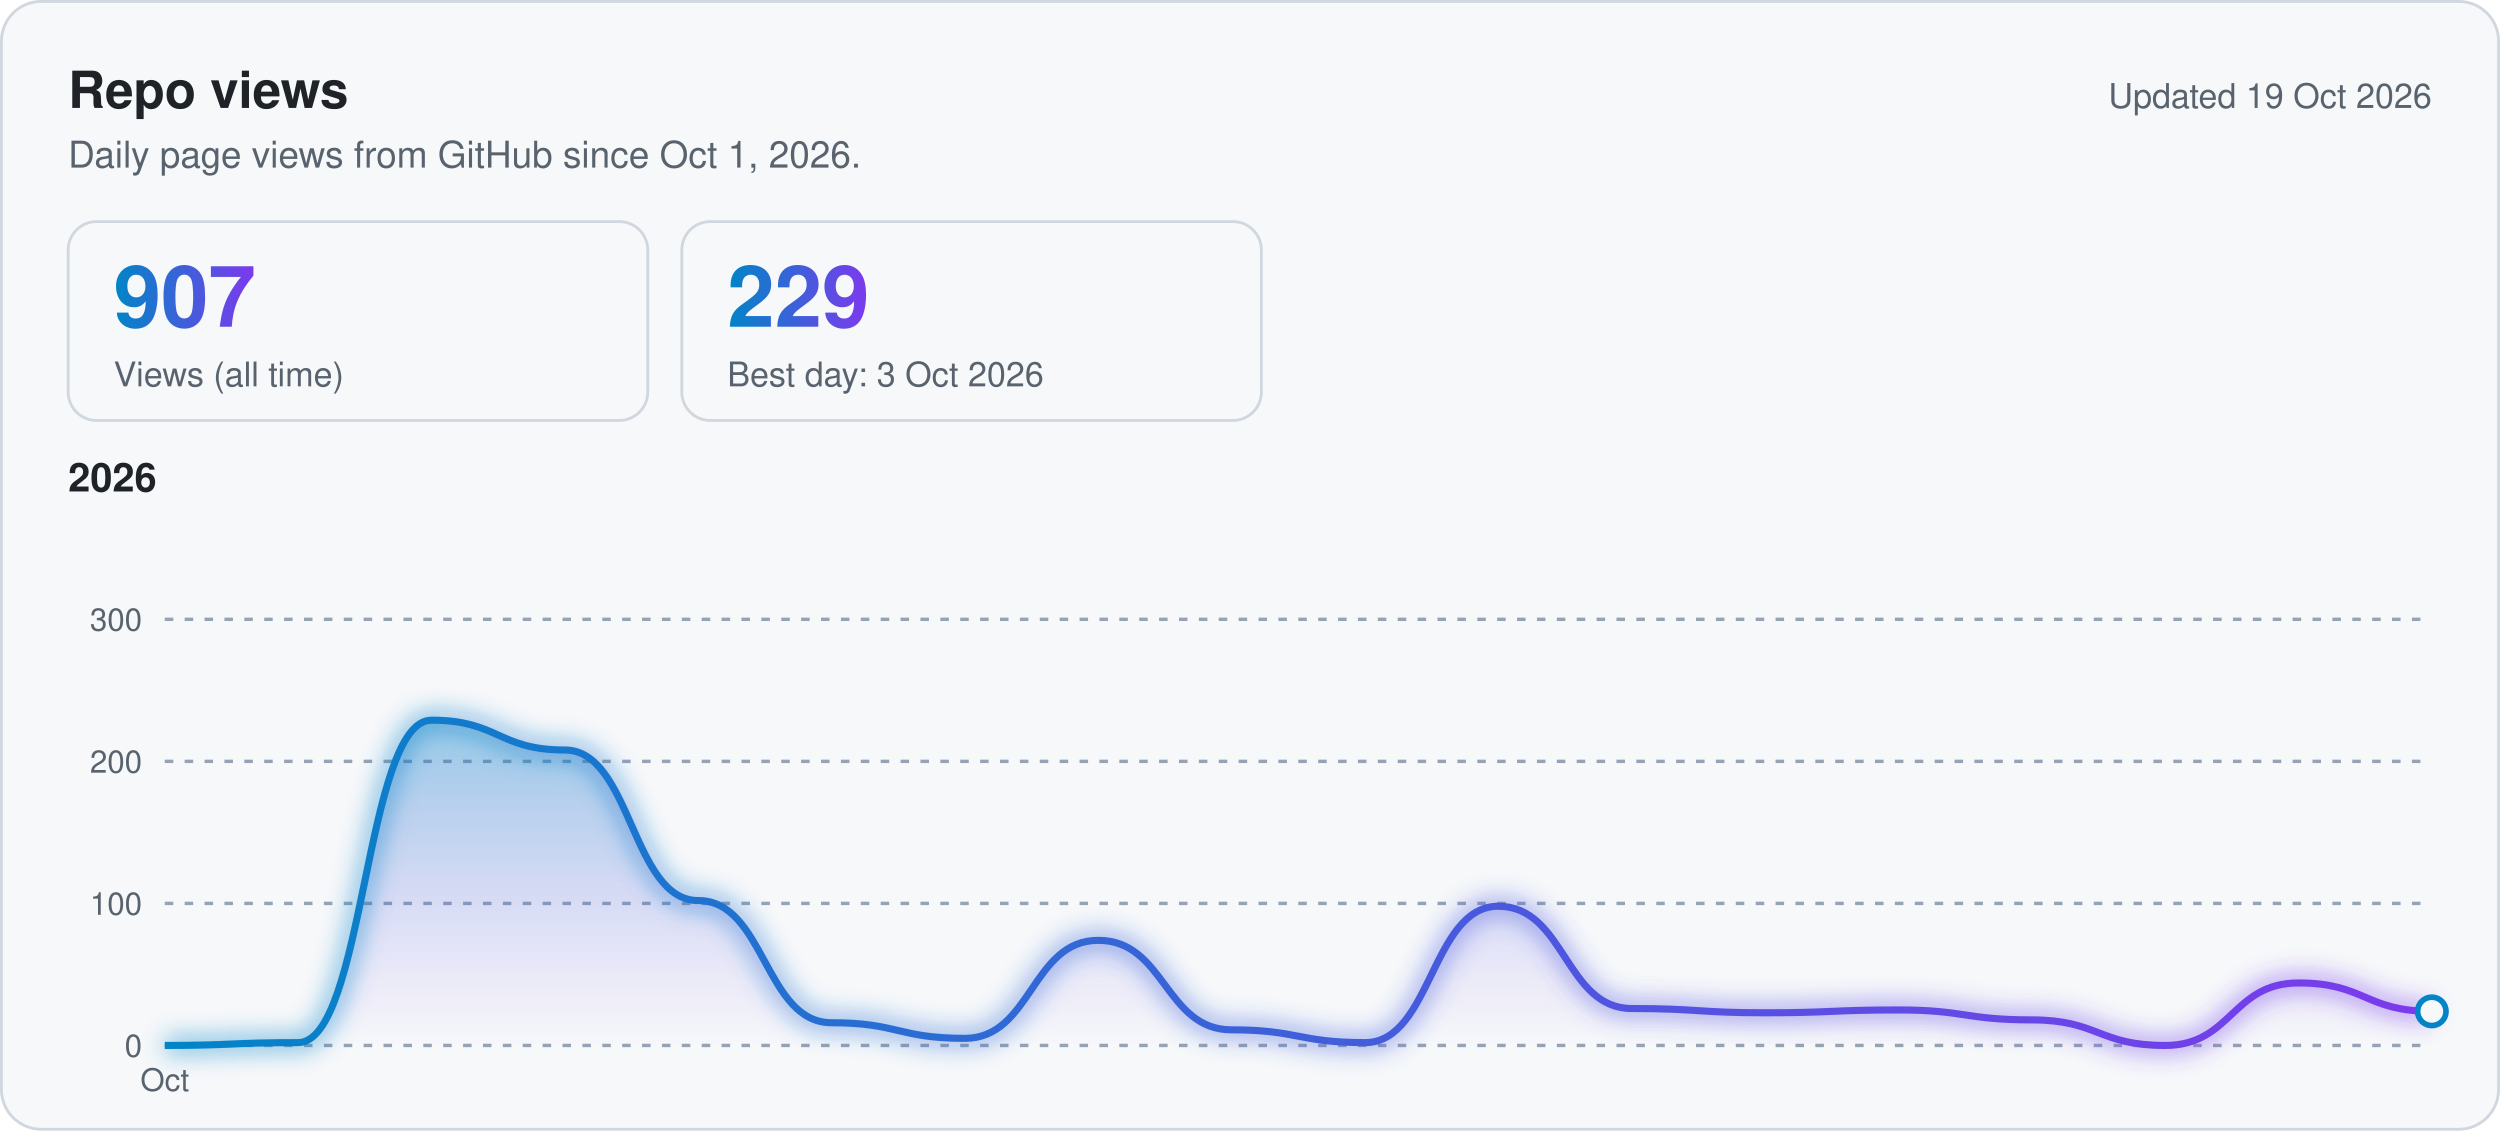
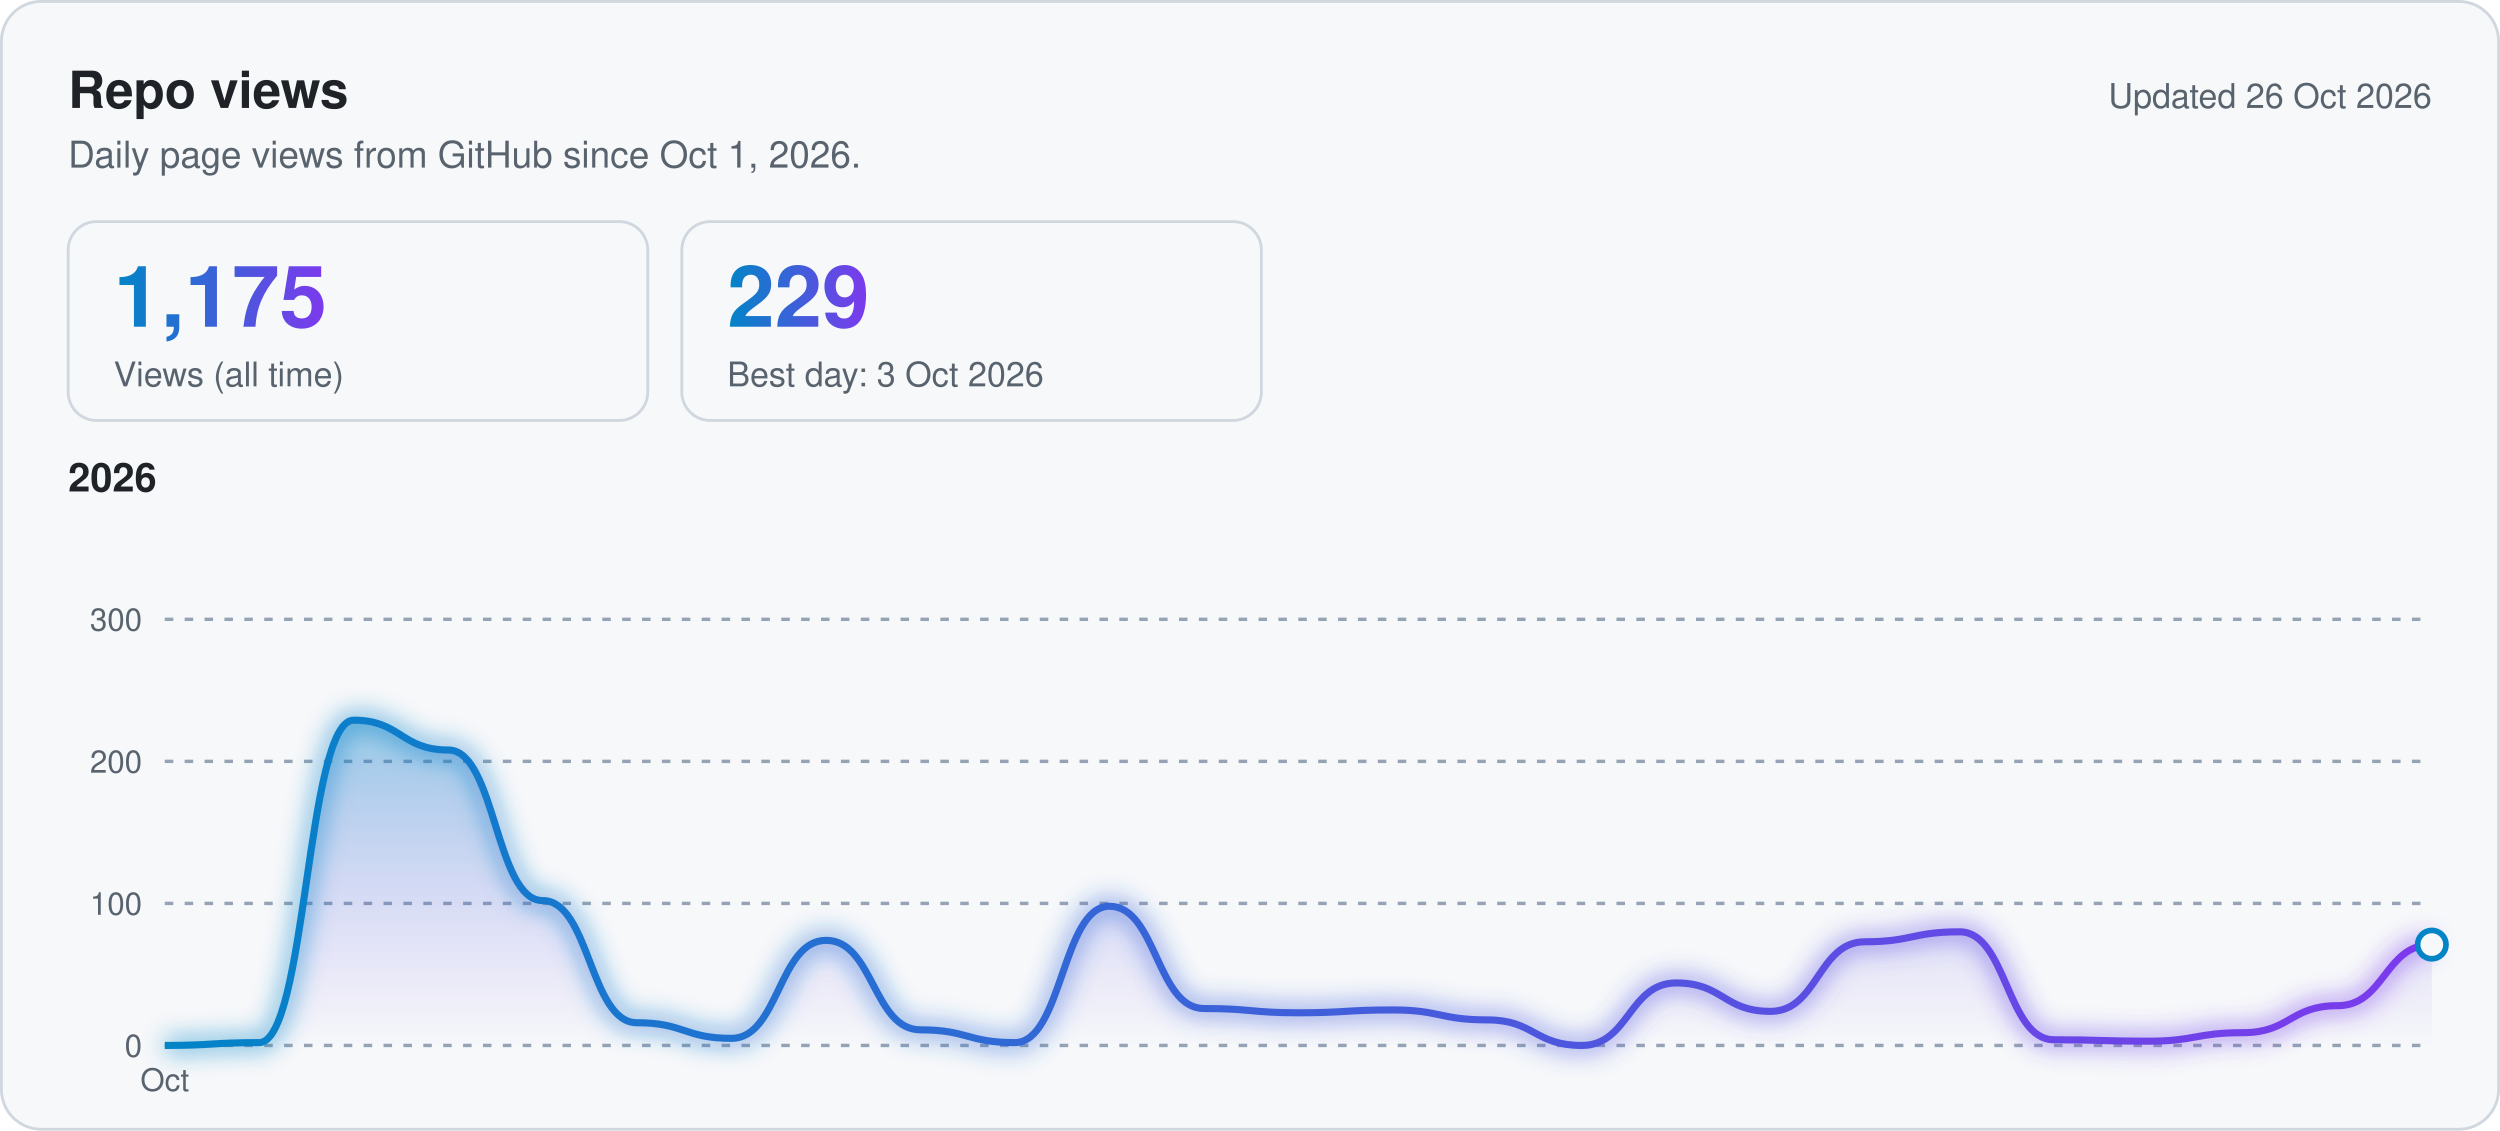
<svg xmlns="http://www.w3.org/2000/svg" viewBox="0 0 880 398" width="880" height="398" role="img" aria-label="Repo views" font-family="'Segoe UI', system-ui, -apple-system, Helvetica, Arial, sans-serif">
  <style>@keyframes draw{from{stroke-dasharray:1;stroke-dashoffset:1}to{stroke-dasharray:1;stroke-dashoffset:0}}@keyframes fade{from{opacity:0}}.ln,.gw{animation:draw 2.2s ease-out .2s backwards}.fd{animation:fade 1.4s ease 1.2s backwards}@media (prefers-reduced-motion:reduce){.lwv{display:none}}@media (prefers-reduced-motion:reduce){*{animation:none!important}}</style>
  <defs>
    <linearGradient id="lg" x1="0" x2="1">
      <stop offset="0" stop-color="#0284c7" />
      <stop offset="1" stop-color="#7c3aed" />
    </linearGradient>
    <linearGradient id="ag" x1="0" x2="0" y1="0" y2="1">
      <stop offset="0" stop-color="#0284c7" stop-opacity=".4" />
      <stop offset="1" stop-color="#7c3aed" stop-opacity="0" />
    </linearGradient>
    <filter id="gw" x="-5%" y="-30%" width="110%" height="160%">
      <feGaussianBlur stdDeviation="4" />
    </filter>
    <linearGradient id="wv0" gradientUnits="userSpaceOnUse" x1="0" y1="0" x2="880" y2="0" gradientTransform="translate(-20,0)">
      <stop offset="0" stop-color="#fff" stop-opacity="0" />
      <stop offset=".04" stop-color="#fff" stop-opacity="0" />
      <stop offset=".08" stop-color="#fff" stop-opacity="1" />
      <stop offset=".086" stop-color="#fff" stop-opacity="0" />
      <stop offset="1" stop-color="#fff" stop-opacity="0" />
      <animateTransform attributeName="gradientTransform" type="translate" values="-20 0;825 0" keyTimes="0;1" dur="8s" begin="2.4s" repeatCount="indefinite" />
    </linearGradient>
  </defs>
  <rect x=".5" y=".5" width="879" height="397" rx="14" fill="#f6f8fa" stroke="#d0d7de" />
  <text x="24" y="38" font-size="18" font-weight="700" fill="#1f2328">Repo views</text>
  <text x="24" y="59" font-size="13" fill="#59636e">Daily page views from GitHub since Oct 1, 2026.</text>
-   <text x="856" y="38" font-size="12" fill="#59636e" text-anchor="end">Updated 19 Oct 2026</text>
+   <text x="856" y="38" font-size="12" fill="#59636e" text-anchor="end">Updated 26 Oct 2026</text>
  <rect x="24" y="78" width="204" height="70" rx="10" fill="none" stroke="#d0d7de" />
-   <text x="40" y="115" font-size="30" font-weight="700" fill="url(#lg)">907</text>
+   <text x="40" y="115" font-size="30" font-weight="700" fill="url(#lg)">1,175</text>
  <text x="40" y="136" font-size="12" fill="#59636e">Views (all time)</text>
  <rect x="240" y="78" width="204" height="70" rx="10" fill="none" stroke="#d0d7de" />
  <text x="256" y="115" font-size="30" font-weight="700" fill="url(#lg)">229</text>
  <text x="256" y="136" font-size="12" fill="#59636e">Best day: 3 Oct 2026</text>
  <text x="24" y="173" font-size="14" font-weight="700" fill="#1f2328">2026</text>
  <line x1="58" x2="856" y1="368.0" y2="368.0" stroke="#95a3b5" stroke-width="1.2" stroke-dasharray="3 4" />
  <text x="50" y="372.0" font-size="11" fill="#59636e" text-anchor="end">0</text>
  <line x1="58" x2="856" y1="318.0" y2="318.0" stroke="#95a3b5" stroke-width="1.2" stroke-dasharray="3 4" />
  <text x="50" y="322.0" font-size="11" fill="#59636e" text-anchor="end">100</text>
  <line x1="58" x2="856" y1="268.0" y2="268.0" stroke="#95a3b5" stroke-width="1.2" stroke-dasharray="3 4" />
  <text x="50" y="272.0" font-size="11" fill="#59636e" text-anchor="end">200</text>
  <line x1="58" x2="856" y1="218.0" y2="218.0" stroke="#95a3b5" stroke-width="1.2" stroke-dasharray="3 4" />
  <text x="50" y="222.0" font-size="11" fill="#59636e" text-anchor="end">300</text>
  <text x="58.0" y="384" font-size="11" fill="#59636e" text-anchor="middle">Oct</text>
-   <path class="fd" d="M58.0,368.0C81.5,368.0 81.5,367.0 104.9,367.0C128.4,367.0 128.4,253.5 151.9,253.5C175.4,253.5 175.4,264.0 198.8,264.0C222.3,264.0 222.3,317.0 245.8,317.0C269.2,317.0 269.2,360.0 292.7,360.0C316.2,360.0 316.2,365.5 339.6,365.5C363.1,365.5 363.1,331.0 386.6,331.0C410.1,331.0 410.1,362.5 433.5,362.5C457.0,362.5 457.0,367.0 480.5,367.0C503.9,367.0 503.9,319.0 527.4,319.0C550.9,319.0 550.9,355.0 574.4,355.0C597.8,355.0 597.8,356.5 621.3,356.5C644.8,356.5 644.8,355.5 668.2,355.5C691.7,355.5 691.7,359.0 715.2,359.0C738.6,359.0 738.6,368.0 762.1,368.0C785.6,368.0 785.6,346.0 809.1,346.0C832.5,346.0 832.5,356.0 856.0,356.0L856.0,368.0L58.0,368.0Z" fill="url(#ag)" style="animation-delay:1.20s" />
-   <path class="gw" d="M58.0,368.0C81.5,368.0 81.5,367.0 104.9,367.0C128.4,367.0 128.4,253.5 151.9,253.5C175.4,253.5 175.4,264.0 198.8,264.0C222.3,264.0 222.3,317.0 245.8,317.0C269.2,317.0 269.2,360.0 292.7,360.0C316.2,360.0 316.2,365.5 339.6,365.5C363.1,365.5 363.1,331.0 386.6,331.0C410.1,331.0 410.1,362.5 433.5,362.5C457.0,362.5 457.0,367.0 480.5,367.0C503.9,367.0 503.9,319.0 527.4,319.0C550.9,319.0 550.9,355.0 574.4,355.0C597.8,355.0 597.8,356.5 621.3,356.5C644.8,356.5 644.8,355.5 668.2,355.5C691.7,355.5 691.7,359.0 715.2,359.0C738.6,359.0 738.6,368.0 762.1,368.0C785.6,368.0 785.6,346.0 809.1,346.0C832.5,346.0 832.5,356.0 856.0,356.0" pathLength="1" fill="none" stroke="url(#lg)" stroke-width="7" stroke-opacity=".45" filter="url(#gw)" style="animation-delay:0.20s" />
-   <path class="ln" d="M58.0,368.0C81.5,368.0 81.5,367.0 104.9,367.0C128.4,367.0 128.4,253.5 151.9,253.5C175.4,253.5 175.4,264.0 198.8,264.0C222.3,264.0 222.3,317.0 245.8,317.0C269.2,317.0 269.2,360.0 292.7,360.0C316.2,360.0 316.2,365.5 339.6,365.5C363.1,365.5 363.1,331.0 386.6,331.0C410.1,331.0 410.1,362.5 433.5,362.5C457.0,362.5 457.0,367.0 480.5,367.0C503.9,367.0 503.9,319.0 527.4,319.0C550.9,319.0 550.9,355.0 574.4,355.0C597.8,355.0 597.8,356.5 621.3,356.5C644.8,356.5 644.8,355.5 668.2,355.5C691.7,355.5 691.7,359.0 715.2,359.0C738.6,359.0 738.6,368.0 762.1,368.0C785.6,368.0 785.6,346.0 809.1,346.0C832.5,346.0 832.5,356.0 856.0,356.0" pathLength="1" fill="none" stroke="url(#lg)" stroke-width="2.5" stroke-linejoin="round" style="animation-delay:0.20s" />
-   <path class="lwv" d="M58.0,368.0C81.5,368.0 81.5,367.0 104.9,367.0C128.4,367.0 128.4,253.5 151.9,253.5C175.4,253.5 175.4,264.0 198.8,264.0C222.3,264.0 222.3,317.0 245.8,317.0C269.2,317.0 269.2,360.0 292.7,360.0C316.2,360.0 316.2,365.5 339.6,365.5C363.1,365.5 363.1,331.0 386.6,331.0C410.1,331.0 410.1,362.5 433.5,362.5C457.0,362.5 457.0,367.0 480.5,367.0C503.9,367.0 503.9,319.0 527.4,319.0C550.9,319.0 550.9,355.0 574.4,355.0C597.8,355.0 597.8,356.5 621.3,356.5C644.8,356.5 644.8,355.5 668.2,355.5C691.7,355.5 691.7,359.0 715.2,359.0C738.6,359.0 738.6,368.0 762.1,368.0C785.6,368.0 785.6,346.0 809.1,346.0C832.5,346.0 832.5,356.0 856.0,356.0" fill="none" stroke="url(#wv0)" stroke-width="5.5" stroke-linecap="round" filter="url(#gw)" />
-   <path class="lwv" d="M58.0,368.0C81.5,368.0 81.5,367.0 104.9,367.0C128.4,367.0 128.4,253.5 151.9,253.5C175.4,253.5 175.4,264.0 198.8,264.0C222.3,264.0 222.3,317.0 245.8,317.0C269.2,317.0 269.2,360.0 292.7,360.0C316.2,360.0 316.2,365.5 339.6,365.5C363.1,365.5 363.1,331.0 386.6,331.0C410.1,331.0 410.1,362.5 433.5,362.5C457.0,362.5 457.0,367.0 480.5,367.0C503.9,367.0 503.9,319.0 527.4,319.0C550.9,319.0 550.9,355.0 574.4,355.0C597.8,355.0 597.8,356.5 621.3,356.5C644.8,356.5 644.8,355.5 668.2,355.5C691.7,355.5 691.7,359.0 715.2,359.0C738.6,359.0 738.6,368.0 762.1,368.0C785.6,368.0 785.6,346.0 809.1,346.0C832.5,346.0 832.5,356.0 856.0,356.0" fill="none" stroke="url(#wv0)" stroke-width="2" stroke-linecap="round" />
-   <circle class="fd" cx="856.0" cy="356.0" r="5" fill="#f6f8fa" stroke="#0284c7" stroke-width="2" style="animation-delay:1.20s" />
+   <path class="fd" d="M58.0,368.0C74.6,368.0 74.6,367.0 91.2,367.0C107.9,367.0 107.9,253.5 124.5,253.5C141.1,253.5 141.1,264.0 157.8,264.0C174.4,264.0 174.4,317.0 191.0,317.0C207.6,317.0 207.6,360.0 224.2,360.0C240.9,360.0 240.9,365.5 257.5,365.5C274.1,365.5 274.1,331.0 290.8,331.0C307.4,331.0 307.4,362.5 324.0,362.5C340.6,362.5 340.6,367.0 357.2,367.0C373.9,367.0 373.9,319.0 390.5,319.0C407.1,319.0 407.1,355.0 423.8,355.0C440.4,355.0 440.4,356.5 457.0,356.5C473.6,356.5 473.6,355.5 490.2,355.5C506.9,355.5 506.9,359.0 523.5,359.0C540.1,359.0 540.1,368.0 556.8,368.0C573.4,368.0 573.4,346.0 590.0,346.0C606.6,346.0 606.6,356.0 623.2,356.0C639.9,356.0 639.9,331.5 656.5,331.5C673.1,331.5 673.1,328.0 689.8,328.0C706.4,328.0 706.4,366.0 723.0,366.0C739.6,366.0 739.6,366.5 756.2,366.5C772.9,366.5 772.9,363.5 789.5,363.5C806.1,363.5 806.1,354.0 822.8,354.0C839.4,354.0 839.4,332.5 856.0,332.5L856.0,368.0L58.0,368.0Z" fill="url(#ag)" style="animation-delay:1.20s" />
+   <path class="gw" d="M58.0,368.0C74.6,368.0 74.6,367.0 91.2,367.0C107.9,367.0 107.9,253.5 124.5,253.5C141.1,253.5 141.1,264.0 157.8,264.0C174.4,264.0 174.4,317.0 191.0,317.0C207.6,317.0 207.6,360.0 224.2,360.0C240.9,360.0 240.9,365.5 257.5,365.5C274.1,365.5 274.1,331.0 290.8,331.0C307.4,331.0 307.4,362.5 324.0,362.5C340.6,362.5 340.6,367.0 357.2,367.0C373.9,367.0 373.9,319.0 390.5,319.0C407.1,319.0 407.1,355.0 423.8,355.0C440.4,355.0 440.4,356.5 457.0,356.5C473.6,356.5 473.6,355.5 490.2,355.5C506.9,355.5 506.9,359.0 523.5,359.0C540.1,359.0 540.1,368.0 556.8,368.0C573.4,368.0 573.4,346.0 590.0,346.0C606.6,346.0 606.6,356.0 623.2,356.0C639.9,356.0 639.9,331.5 656.5,331.5C673.1,331.5 673.1,328.0 689.8,328.0C706.4,328.0 706.4,366.0 723.0,366.0C739.6,366.0 739.6,366.5 756.2,366.5C772.9,366.5 772.9,363.5 789.5,363.5C806.1,363.5 806.1,354.0 822.8,354.0C839.4,354.0 839.4,332.5 856.0,332.5" pathLength="1" fill="none" stroke="url(#lg)" stroke-width="7" stroke-opacity=".45" filter="url(#gw)" style="animation-delay:0.20s" />
+   <path class="ln" d="M58.0,368.0C74.6,368.0 74.6,367.0 91.2,367.0C107.9,367.0 107.9,253.5 124.5,253.5C141.1,253.5 141.1,264.0 157.8,264.0C174.4,264.0 174.4,317.0 191.0,317.0C207.6,317.0 207.6,360.0 224.2,360.0C240.9,360.0 240.9,365.5 257.5,365.5C274.1,365.5 274.1,331.0 290.8,331.0C307.4,331.0 307.4,362.5 324.0,362.5C340.6,362.5 340.6,367.0 357.2,367.0C373.9,367.0 373.9,319.0 390.5,319.0C407.1,319.0 407.1,355.0 423.8,355.0C440.4,355.0 440.4,356.5 457.0,356.5C473.6,356.5 473.6,355.5 490.2,355.5C506.9,355.5 506.9,359.0 523.5,359.0C540.1,359.0 540.1,368.0 556.8,368.0C573.4,368.0 573.4,346.0 590.0,346.0C606.6,346.0 606.6,356.0 623.2,356.0C639.9,356.0 639.9,331.5 656.5,331.5C673.1,331.5 673.1,328.0 689.8,328.0C706.4,328.0 706.4,366.0 723.0,366.0C739.6,366.0 739.6,366.5 756.2,366.5C772.9,366.5 772.9,363.5 789.5,363.5C806.1,363.5 806.1,354.0 822.8,354.0C839.4,354.0 839.4,332.5 856.0,332.5" pathLength="1" fill="none" stroke="url(#lg)" stroke-width="2.5" stroke-linejoin="round" style="animation-delay:0.20s" />
+   <path class="lwv" d="M58.0,368.0C74.6,368.0 74.6,367.0 91.2,367.0C107.9,367.0 107.9,253.5 124.5,253.5C141.1,253.5 141.1,264.0 157.8,264.0C174.4,264.0 174.4,317.0 191.0,317.0C207.6,317.0 207.6,360.0 224.2,360.0C240.9,360.0 240.9,365.5 257.5,365.5C274.1,365.5 274.1,331.0 290.8,331.0C307.4,331.0 307.4,362.5 324.0,362.5C340.6,362.5 340.6,367.0 357.2,367.0C373.9,367.0 373.9,319.0 390.5,319.0C407.1,319.0 407.1,355.0 423.8,355.0C440.4,355.0 440.4,356.5 457.0,356.5C473.6,356.5 473.6,355.5 490.2,355.5C506.9,355.5 506.9,359.0 523.5,359.0C540.1,359.0 540.1,368.0 556.8,368.0C573.4,368.0 573.4,346.0 590.0,346.0C606.6,346.0 606.6,356.0 623.2,356.0C639.9,356.0 639.9,331.5 656.5,331.5C673.1,331.5 673.1,328.0 689.8,328.0C706.4,328.0 706.4,366.0 723.0,366.0C739.6,366.0 739.6,366.5 756.2,366.5C772.9,366.5 772.9,363.5 789.5,363.5C806.1,363.5 806.1,354.0 822.8,354.0C839.4,354.0 839.4,332.5 856.0,332.5" fill="none" stroke="url(#wv0)" stroke-width="5.5" stroke-linecap="round" filter="url(#gw)" />
+   <path class="lwv" d="M58.0,368.0C74.6,368.0 74.6,367.0 91.2,367.0C107.9,367.0 107.9,253.5 124.5,253.5C141.1,253.5 141.1,264.0 157.8,264.0C174.4,264.0 174.4,317.0 191.0,317.0C207.6,317.0 207.6,360.0 224.2,360.0C240.9,360.0 240.9,365.5 257.5,365.5C274.1,365.5 274.1,331.0 290.8,331.0C307.4,331.0 307.4,362.5 324.0,362.5C340.6,362.5 340.6,367.0 357.2,367.0C373.9,367.0 373.9,319.0 390.5,319.0C407.1,319.0 407.1,355.0 423.8,355.0C440.4,355.0 440.4,356.5 457.0,356.5C473.6,356.5 473.6,355.5 490.2,355.5C506.9,355.5 506.9,359.0 523.5,359.0C540.1,359.0 540.1,368.0 556.8,368.0C573.4,368.0 573.4,346.0 590.0,346.0C606.6,346.0 606.6,356.0 623.2,356.0C639.9,356.0 639.9,331.5 656.5,331.5C673.1,331.5 673.1,328.0 689.8,328.0C706.4,328.0 706.4,366.0 723.0,366.0C739.6,366.0 739.6,366.5 756.2,366.5C772.9,366.5 772.9,363.5 789.5,363.5C806.1,363.5 806.1,354.0 822.8,354.0C839.4,354.0 839.4,332.5 856.0,332.5" fill="none" stroke="url(#wv0)" stroke-width="2" stroke-linecap="round" />
+   <circle class="fd" cx="856.0" cy="332.5" r="5" fill="#f6f8fa" stroke="#0284c7" stroke-width="2" style="animation-delay:1.20s" />
</svg>
